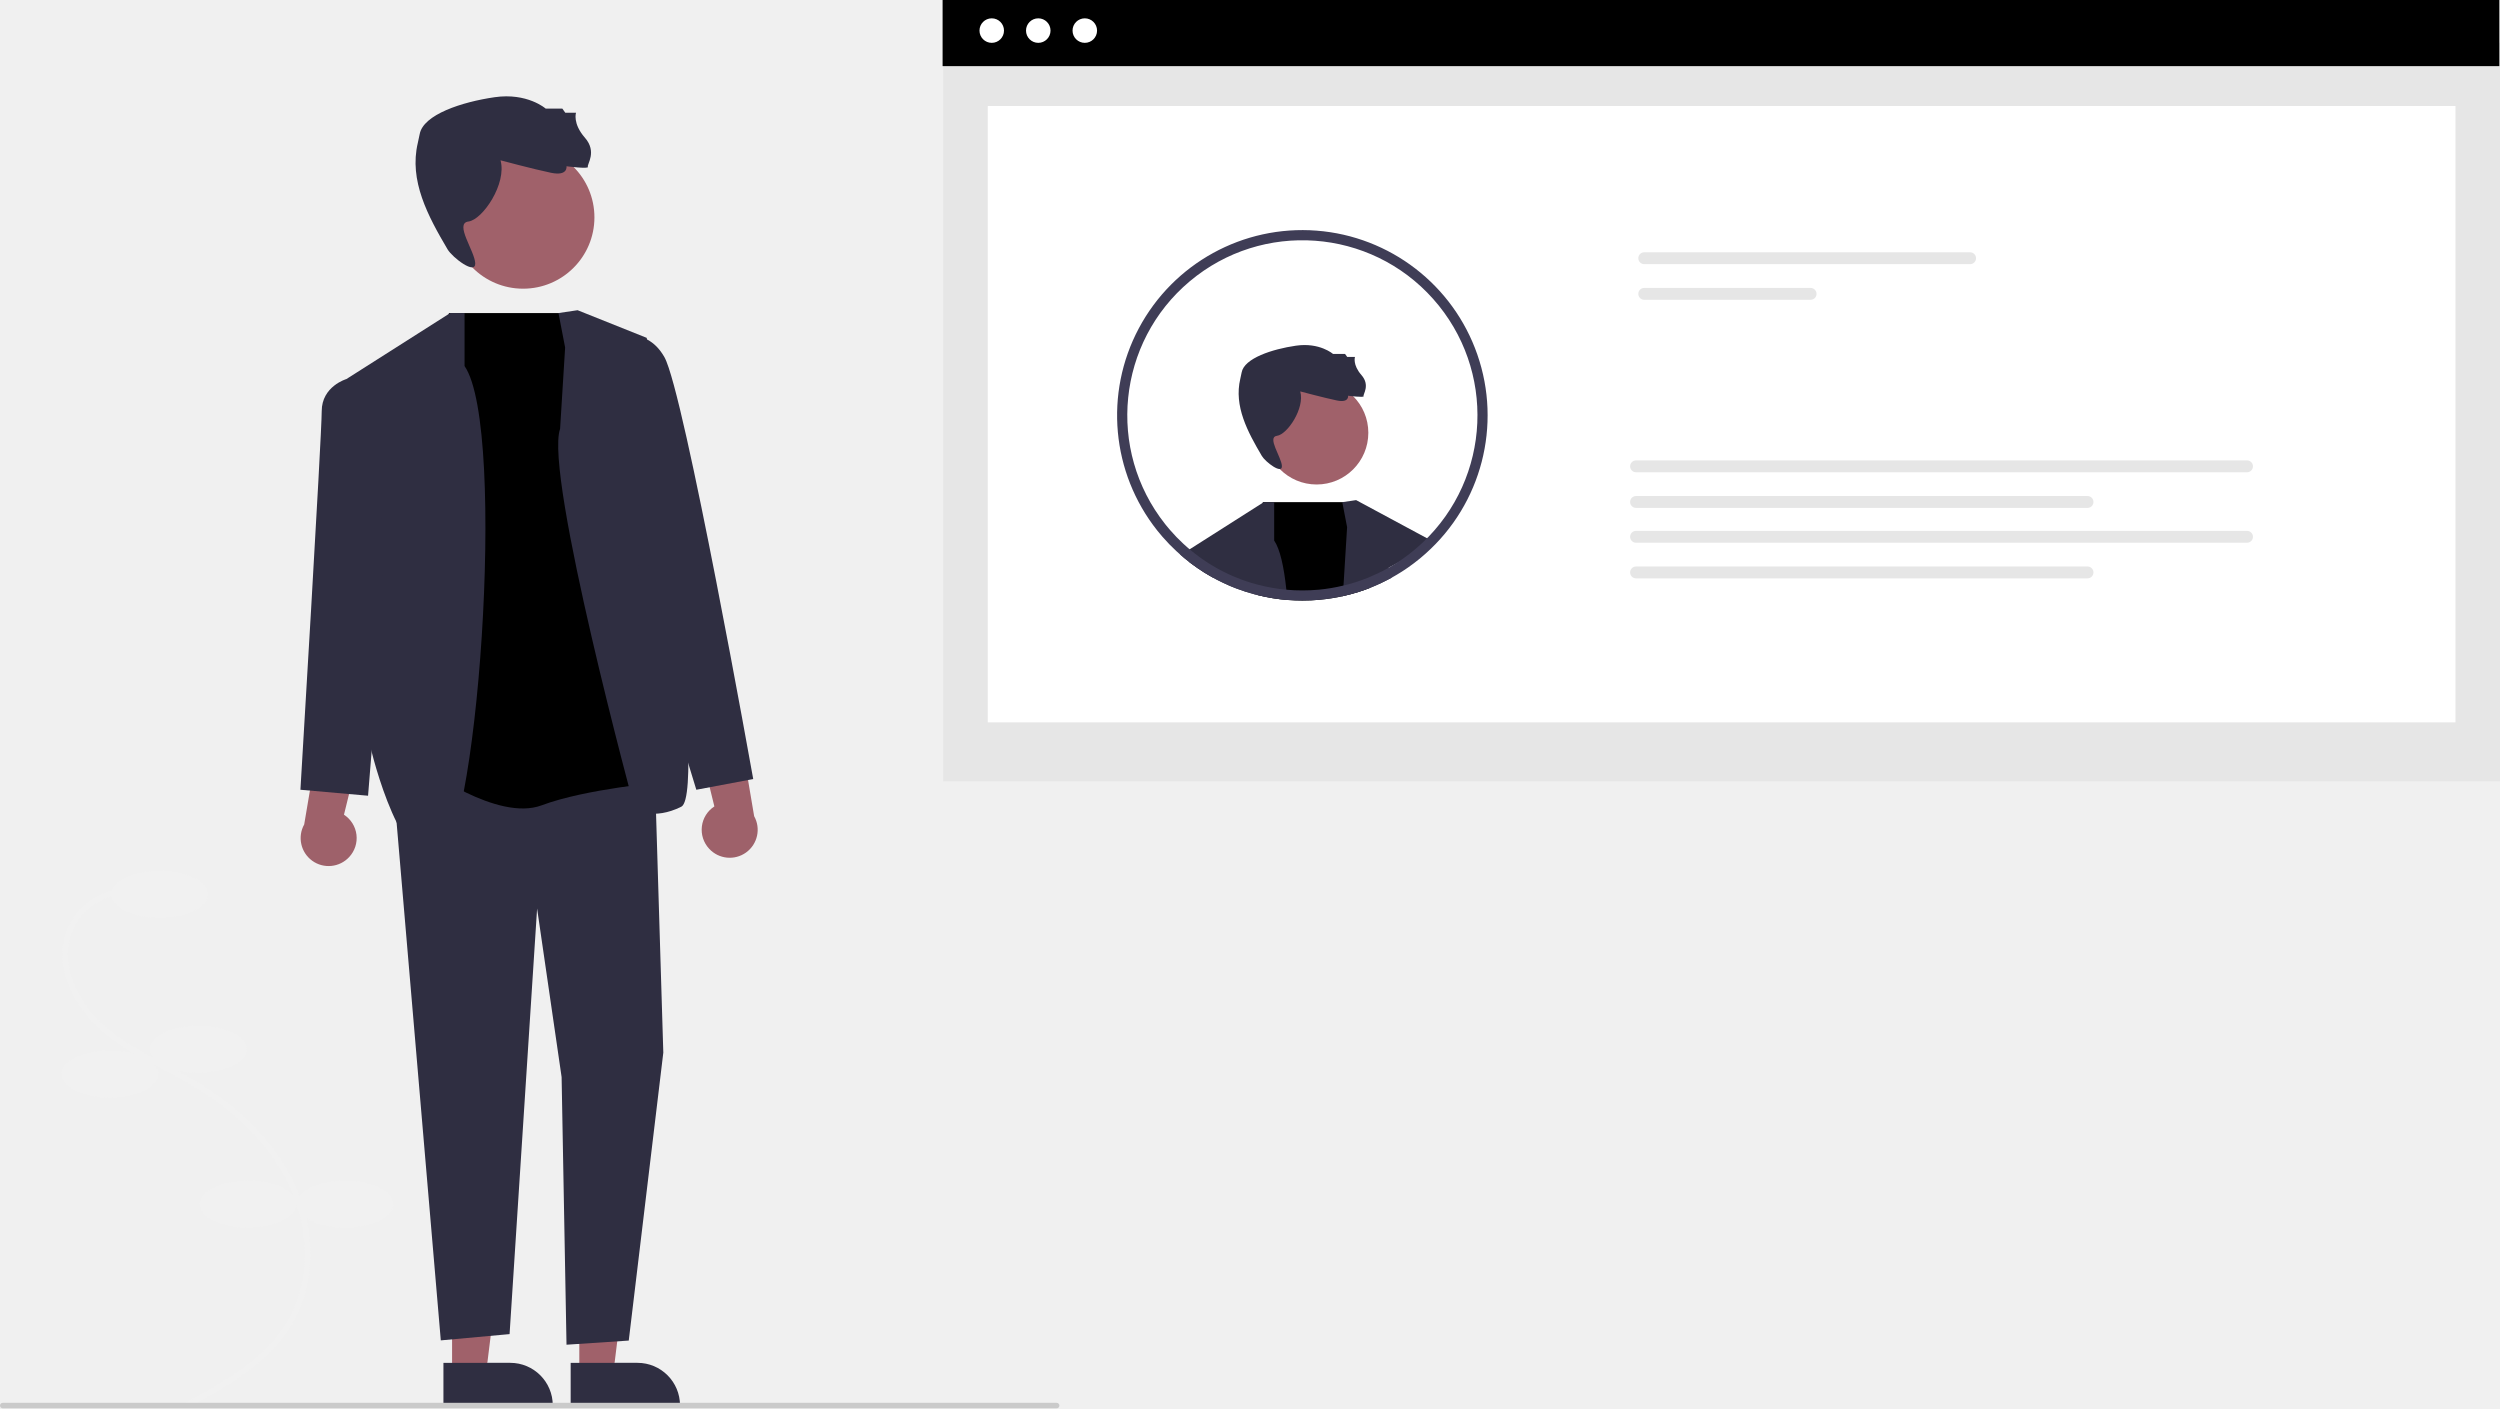
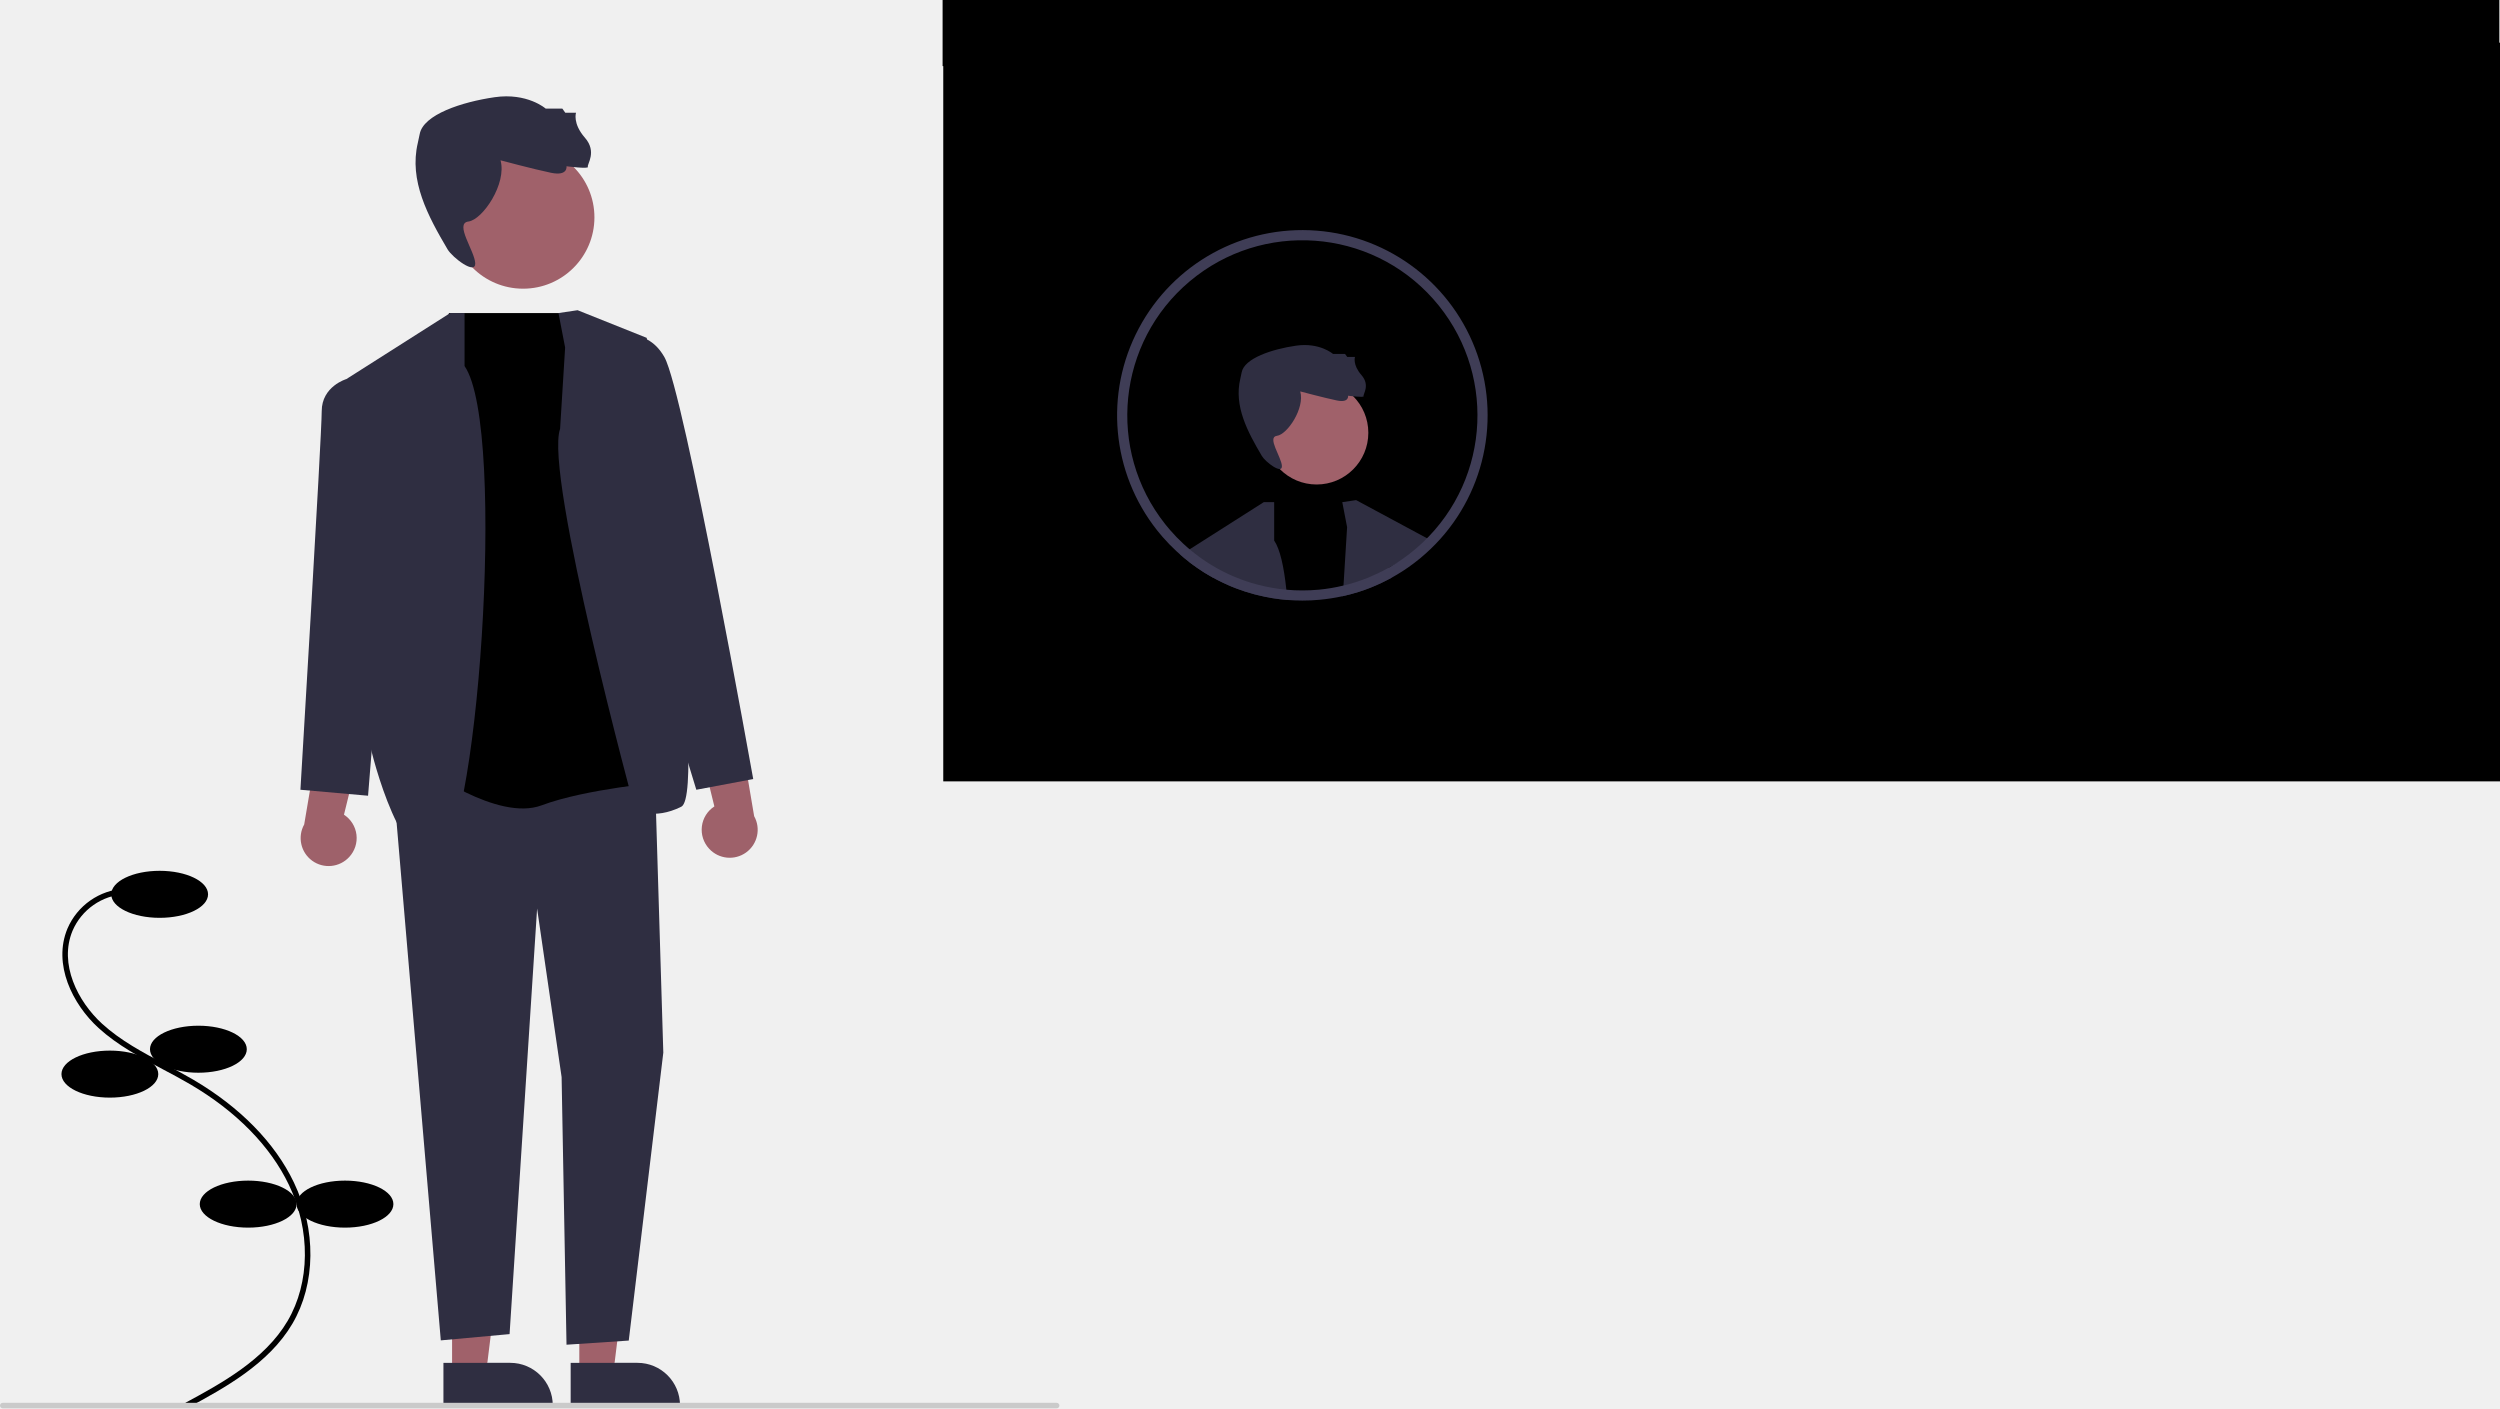
<svg xmlns="http://www.w3.org/2000/svg" id="f2473fb9-9653-4ee7-8806-669bab6c6842" data-name="Layer 1" width="903.807" height="509.145" viewBox="0 0 903.807 509.145">
-   <path d="M216.096,704.318l-.951-1.759c12.753-6.897,28.626-15.481,36.916-29.567,8.172-13.886,8.356-32.743.479-49.211-6.704-14.016-19.018-26.572-35.611-36.313-3.273-1.921-6.709-3.742-10.031-5.503-8.031-4.256-16.336-8.658-23.184-14.903-9.432-8.601-16.568-23.035-11.249-35.891a23.856,23.856,0,0,1,20.677-14.467l.113,1.997a21.861,21.861,0,0,0-18.948,13.248c-4.943,11.947,1.839,25.505,10.754,33.636,6.661,6.074,14.852,10.415,22.773,14.613,3.342,1.771,6.797,3.603,10.108,5.546,16.938,9.943,29.526,22.798,36.403,37.174,8.16,17.061,7.946,36.637-.559,51.089C245.211,688.572,229.068,697.303,216.096,704.318Z" transform="translate(-148.0965 -195.4274)" fill="#f1f1f1" />
-   <ellipse cx="57.72" cy="323.317" rx="17.5" ry="8.5" fill="#f1f1f1" />
-   <ellipse cx="71.72" cy="379.317" rx="17.5" ry="8.5" fill="#f1f1f1" />
-   <ellipse cx="39.72" cy="388.317" rx="17.5" ry="8.5" fill="#f1f1f1" />
-   <ellipse cx="89.72" cy="435.317" rx="17.5" ry="8.5" fill="#f1f1f1" />
-   <ellipse cx="124.72" cy="435.317" rx="17.5" ry="8.5" fill="#f1f1f1" />
-   <rect id="bc1144e2-c94b-4f66-aa77-0b454dfd4174" data-name="Rectangle 62" x="341.011" y="15.429" width="562.796" height="267.056" fill="#e6e6e6" />
-   <rect id="ad6bb9d5-2e55-4525-b077-6ac2d5f26b45" data-name="Rectangle 75" x="357.104" y="38.33" width="530.61" height="222.814" fill="#fff" />
+   <path d="M216.096,704.318l-.951-1.759c12.753-6.897,28.626-15.481,36.916-29.567,8.172-13.886,8.356-32.743.479-49.211-6.704-14.016-19.018-26.572-35.611-36.313-3.273-1.921-6.709-3.742-10.031-5.503-8.031-4.256-16.336-8.658-23.184-14.903-9.432-8.601-16.568-23.035-11.249-35.891a23.856,23.856,0,0,1,20.677-14.467l.113,1.997a21.861,21.861,0,0,0-18.948,13.248c-4.943,11.947,1.839,25.505,10.754,33.636,6.661,6.074,14.852,10.415,22.773,14.613,3.342,1.771,6.797,3.603,10.108,5.546,16.938,9.943,29.526,22.798,36.403,37.174,8.16,17.061,7.946,36.637-.559,51.089C245.211,688.572,229.068,697.303,216.096,704.318Z" transform="translate(-148.0965 -195.4274)" fill="#000" />
+   <ellipse cx="57.72" cy="323.317" rx="17.5" ry="8.5" fill="#000" />
+   <ellipse cx="71.72" cy="379.317" rx="17.5" ry="8.5" fill="#000" />
+   <ellipse cx="39.72" cy="388.317" rx="17.5" ry="8.5" fill="#000" />
+   <ellipse cx="89.72" cy="435.317" rx="17.5" ry="8.5" fill="#000" />
+   <ellipse cx="124.72" cy="435.317" rx="17.5" ry="8.5" fill="#000" />
+   <rect id="bc1144e2-c94b-4f66-aa77-0b454dfd4174" data-name="Rectangle 62" x="341.011" y="15.429" width="562.796" height="267.056" fill="##000" />
+   <rect id="ad6bb9d5-2e55-4525-b077-6ac2d5f26b45" data-name="Rectangle 75" x="357.104" y="38.33" width="530.61" height="222.814" fill="#000" />
  <rect id="a1fdfaec-ef9f-458a-9330-7bb8c38fec43" data-name="Rectangle 80" x="340.771" width="562.796" height="23.909" fill="#000000" />
-   <circle id="ac9f2818-2064-46b1-8104-b7d94390836e" data-name="Ellipse 90" cx="358.539" cy="11.059" r="4.431" fill="#fff" />
-   <circle id="bd067119-2054-4d5f-9303-2e8fa40cc410" data-name="Ellipse 91" cx="375.359" cy="11.059" r="4.431" fill="#fff" />
-   <circle id="ee5e9ca0-6fca-449b-8f84-cf683813bd65" data-name="Ellipse 92" cx="392.18" cy="11.059" r="4.431" fill="#fff" />
-   <path id="acae6c4c-8028-4596-98db-d9926d2ed09f" data-name="Path 142" d="M742.529,286.635a2.147,2.147,0,0,0,0,4.294H860.333a2.147,2.147,0,0,0,0-4.294Z" transform="translate(-148.0965 -195.4274)" fill="#e6e6e6" />
-   <path id="a061bcdc-636b-4d12-a036-d7339f47b36a" data-name="Path 143" d="M742.529,299.518a2.147,2.147,0,0,0,0,4.294H802.67a2.147,2.147,0,0,0,0-4.294Z" transform="translate(-148.0965 -195.4274)" fill="#e6e6e6" />
-   <path id="e4e4593e-e83d-4128-8cd7-f0323b36c2f2" data-name="Path 142" d="M739.564,361.871a2.147,2.147,0,0,0,0,4.294H960.447a2.147,2.147,0,0,0,0-4.294Z" transform="translate(-148.0965 -195.4274)" fill="#e6e6e6" />
-   <path id="bf45783c-1d79-4b4f-82bb-39fc8a52f7aa" data-name="Path 143" d="M739.564,374.754a2.147,2.147,0,0,0,0,4.294H902.785a2.147,2.147,0,0,0,0-4.294Z" transform="translate(-148.0965 -195.4274)" fill="#e6e6e6" />
-   <path id="b544fc92-6fc6-4255-93fb-dee32d880d89" data-name="Path 142" d="M739.564,387.345a2.147,2.147,0,0,0,0,4.294H960.447a2.147,2.147,0,0,0,0-4.294Z" transform="translate(-148.0965 -195.4274)" fill="#e6e6e6" />
-   <path id="e14bb681-aaa1-4454-9da9-28d0809a146c" data-name="Path 143" d="M739.564,400.227a2.147,2.147,0,0,0,0,4.294H902.785a2.147,2.147,0,0,0,0-4.294Z" transform="translate(-148.0965 -195.4274)" fill="#e6e6e6" />
+   <circle id="ac9f2818-2064-46b1-8104-b7d94390836e" data-name="Ellipse 90" cx="358.539" cy="11.059" r="4.431" fill="#000" />
+   <circle id="bd067119-2054-4d5f-9303-2e8fa40cc410" data-name="Ellipse 91" cx="375.359" cy="11.059" r="4.431" fill="#000" />
+   <circle id="ee5e9ca0-6fca-449b-8f84-cf683813bd65" data-name="Ellipse 92" cx="392.18" cy="11.059" r="4.431" fill="#000" />
+   <path id="acae6c4c-8028-4596-98db-d9926d2ed09f" data-name="Path 142" d="M742.529,286.635a2.147,2.147,0,0,0,0,4.294H860.333a2.147,2.147,0,0,0,0-4.294Z" transform="translate(-148.0965 -195.4274)" fill="##000" />
+   <path id="a061bcdc-636b-4d12-a036-d7339f47b36a" data-name="Path 143" d="M742.529,299.518a2.147,2.147,0,0,0,0,4.294H802.67a2.147,2.147,0,0,0,0-4.294Z" transform="translate(-148.0965 -195.4274)" fill="##000" />
+   <path id="e4e4593e-e83d-4128-8cd7-f0323b36c2f2" data-name="Path 142" d="M739.564,361.871a2.147,2.147,0,0,0,0,4.294H960.447a2.147,2.147,0,0,0,0-4.294Z" transform="translate(-148.0965 -195.4274)" fill="##000" />
+   <path id="bf45783c-1d79-4b4f-82bb-39fc8a52f7aa" data-name="Path 143" d="M739.564,374.754a2.147,2.147,0,0,0,0,4.294H902.785a2.147,2.147,0,0,0,0-4.294Z" transform="translate(-148.0965 -195.4274)" fill="##000" />
+   <path id="b544fc92-6fc6-4255-93fb-dee32d880d89" data-name="Path 142" d="M739.564,387.345a2.147,2.147,0,0,0,0,4.294H960.447a2.147,2.147,0,0,0,0-4.294Z" transform="translate(-148.0965 -195.4274)" fill="##000" />
+   <path id="e14bb681-aaa1-4454-9da9-28d0809a146c" data-name="Path 143" d="M739.564,400.227a2.147,2.147,0,0,0,0,4.294H902.785a2.147,2.147,0,0,0,0-4.294Z" transform="translate(-148.0965 -195.4274)" fill="#000" />
  <circle cx="475.989" cy="156.462" r="18.694" fill="#a0616a" />
  <path d="M618.165,336.934s8.724,2.337,13.242,3.272,4.05-1.714,4.05-1.714,5.92.779,5.608.156,2.493-3.895-.779-7.633-2.337-6.543-2.337-6.543h-2.804l-.779-1.091h-4.362s-4.823-4.229-13.391-2.983-18.701,4.54-19.636,9.681c-.127.697-.294,1.472-.488,2.29-2.343,9.891,2.635,19.146,7.799,27.903,1.269,2.152,7.407,6.844,7.25,3.625s-5.525-10.45-1.786-10.917S619.879,343.01,618.165,336.934Z" transform="translate(-148.0965 -195.4274)" fill="#2f2e41" />
  <path d="M613.48,412.325a65.38,65.38,0,0,1-10.699-1.758l.197-3.728L604.615,377.197l.015-.227h32.931l5.168,27.293.697,3.683c-1.364.53-2.743,1.031-4.152,1.47-.016,0-.016.015-.03.015-1.955.606-3.94,1.137-5.941,1.576a68.558,68.558,0,0,1-8.062,1.243,62.045,62.045,0,0,1-6.304.303C617.117,412.552,615.284,412.477,613.48,412.325Z" transform="translate(-148.0965 -195.4274)" fill="#000000" />
  <path d="M592.309,407.051c-1.364-.591-2.682-1.228-3.985-1.894l-.561-.288c-.379-.197-.773-.409-1.151-.621q-.774-.432-1.501-.864c-.47-.273-.955-.561-1.424-.849-.03-.015-.045-.03-.075-.03-1.637-1.046-3.243-2.122-4.789-3.288q-.386-.296-.773-.591l-.272-4.364.394-.243L604.615,377.197l.363-.227.03-.015,3.728.015v13.882c2.107,3.046,3.531,9.426,4.41,17.776.121,1.197.227,2.425.334,3.698a65.38,65.38,0,0,1-10.699-1.758c-.379-.076-.743-.167-1.122-.273a62.702,62.702,0,0,1-6.516-2.091c-.652-.243-1.288-.5-1.925-.758l-.061-.03C592.885,407.294,592.582,407.173,592.309,407.051Z" transform="translate(-148.0965 -195.4274)" fill="#2f2e41" />
  <path d="M586.612,404.248q-.774-.432-1.501-.864c-.47-.273-.955-.561-1.424-.849-.03-.015-.045-.03-.075-.03-1.637-1.046-3.243-2.122-4.789-3.288q-.386-.296-.773-.591c-.121-.106-.242-.197-.379-.303-.969-.743-1.909-1.515-2.819-2.334-.045-.03-.075-.076-.121-.106a10.422,10.422,0,0,1,3.046-1.622l1.076.318,7.668,2.303.045,3.107Z" transform="translate(-148.0965 -195.4274)" fill="#2f2e41" />
  <path d="M651.184,404.293c-.455.242-.909.485-1.364.712-.107.061-.197.106-.288.152-.607.303-1.197.606-1.803.894-.016.015-.046.015-.046.03-.03.015-.075.03-.106.045-1.364.652-2.743,1.258-4.153,1.818-1.364.53-2.743,1.031-4.152,1.47-.016,0-.016.015-.03.015-1.955.606-3.94,1.137-5.941,1.576a12.506,12.506,0,0,1,.485-3.683l.015-.212,1.304-21.095-1.743-9.047,5.001-.743L665.869,391.033s-3.031,3.031-15.473,9.487C649.296,401.091,650.911,402.99,651.184,404.293Z" transform="translate(-148.0965 -195.4274)" fill="#2f2e41" />
  <path d="M624.907,408.612c-1.971.182-3.971.273-5.971.273-1.94,0-3.865-.076-5.789-.258.121,1.197.227,2.425.334,3.698,1.803.152,3.637.227,5.456.227a62.045,62.045,0,0,0,6.304-.303,68.558,68.558,0,0,0,8.062-1.243,12.506,12.506,0,0,1,.485-3.683l.015-.212A62.996,62.996,0,0,1,624.907,408.612Zm57.268-85.047A66.972,66.972,0,1,0,566.441,387.184c.606.758,1.228,1.515,1.864,2.243.061.061.091.106.136.152a63.821,63.821,0,0,0,4.986,5.137c.425.394.864.788,1.303,1.167.046.03.076.076.121.106.909.818,1.849,1.591,2.819,2.334.137.106.258.197.379.303q.387.296.773.591c1.546,1.167,3.152,2.243,4.789,3.288.03,0,.045.015.075.03.47.288.955.576,1.424.849q.728.432,1.501.864c.379.212.773.424,1.151.621l.561.288c1.303.667,2.622,1.303,3.985,1.894.273.121.576.242.849.364l.061.03c.636.258,1.273.515,1.925.758a62.702,62.702,0,0,0,6.516,2.091c.379.106.743.197,1.122.273a65.38,65.38,0,0,0,10.699,1.758c1.803.152,3.637.227,5.456.227a62.045,62.045,0,0,0,6.304-.303,68.558,68.558,0,0,0,8.062-1.243c2.001-.439,3.986-.97,5.941-1.576.015,0,.015-.015.03-.015,1.409-.439,2.788-.94,4.152-1.47,1.41-.561,2.789-1.167,4.153-1.818.03-.015.075-.03.106-.045,0-.015.03-.015.046-.03.606-.288,1.197-.591,1.803-.894.091-.046.181-.091.288-.152.454-.227.909-.47,1.364-.712.03-.015.045-.03.075-.045,1.197-.667,2.38-1.364,3.547-2.106.318-.197.636-.394.955-.621.47-.288.924-.606,1.364-.924.591-.409,1.182-.833,1.758-1.273a4.679,4.679,0,0,0,.545-.409c1.41-1.061,2.773-2.182,4.076-3.364a66.914,66.914,0,0,0,18.67-71.984Zm-19.807,68.074a64.792,64.792,0,0,1-5.152,4.364c-.394.303-.804.606-1.212.879-.394.303-.788.591-1.197.864-.349.243-.697.485-1.061.712-.03.03-.075.045-.106.076-.258.182-.531.349-.788.515-.804.5-1.637,1-2.455,1.47-.197.106-.379.227-.576.333-.107.061-.212.121-.334.182-.454.258-.909.485-1.364.727-.061.045-.136.061-.197.106a.112.112,0,0,0-.061.03c-.318.167-.636.318-.955.47-.273.136-.531.273-.804.394-1.106.53-2.243,1.03-3.379,1.5-1.197.485-2.409.924-3.637,1.334-.303.106-.622.227-.94.318-1.44.455-2.879.864-4.349,1.197a62.996,62.996,0,0,1-8.895,1.5c-1.971.182-3.971.273-5.971.273-1.94,0-3.865-.076-5.789-.258a62.373,62.373,0,0,1-10.169-1.788c-.121-.03-.258-.061-.379-.091a58.111,58.111,0,0,1-8.017-2.728c-.136-.061-.288-.106-.409-.167-.152-.061-.288-.106-.409-.167-.152-.061-.288-.121-.424-.182-1.137-.5-2.243-1.046-3.349-1.606l-.516-.273c-.985-.515-1.955-1.046-2.91-1.637-.333-.182-.682-.394-1.015-.606-.379-.227-.758-.47-1.122-.712q-.135-.091-.272-.182c-.849-.576-1.712-1.152-2.531-1.773-.576-.424-1.137-.833-1.697-1.273-.364-.273-.727-.561-1.076-.864-.227-.167-.454-.364-.682-.561-.303-.258-.606-.515-.909-.788-.47-.379-.909-.803-1.334-1.197a60.229,60.229,0,0,1-4.834-5.001c-.515-.576-1-1.152-1.47-1.758a3.647,3.647,0,0,1-.303-.379,63.298,63.298,0,1,1,93.048,6.744Z" transform="translate(-148.0965 -195.4274)" fill="#3f3d56" />
  <polygon points="163.436 496.698 175.696 496.697 181.528 449.409 163.434 449.41 163.436 496.698" fill="#a0616a" />
  <path d="M308.406,688.123l24.144-.001h.001A15.387,15.387,0,0,1,347.937,703.508v.5l-39.531.001Z" transform="translate(-148.0965 -195.4274)" fill="#2f2e41" />
  <polygon points="209.436 496.698 221.696 496.697 227.528 449.409 209.434 449.41 209.436 496.698" fill="#a0616a" />
  <path d="M354.406,688.123l24.144-.001h.001A15.387,15.387,0,0,1,393.937,703.508v.5l-39.531.001Z" transform="translate(-148.0965 -195.4274)" fill="#2f2e41" />
  <path d="M274.333,505.267a10.056,10.056,0,0,0-1.883-15.304l8.518-34.705-17.492,6.233-5.407,32.001a10.11,10.11,0,0,0,16.265,11.775Z" transform="translate(-148.0965 -195.4274)" fill="#9e616a" />
  <path d="M404.474,502.267a10.056,10.056,0,0,1,1.883-15.304L397.839,452.259l17.492,6.233,5.407,32.001a10.11,10.11,0,0,1-16.265,11.775Z" transform="translate(-148.0965 -195.4274)" fill="#9e616a" />
  <polygon points="142.367 285.513 159.36 484.578 184.224 482.311 194.175 328.461 203.033 389.379 204.807 486.145 227.307 484.645 239.801 380.545 236.736 279.728 151.319 271.078 142.367 285.513" fill="#2f2e41" />
  <circle cx="189.112" cy="78.582" r="25.786" fill="#a0616a" />
  <path d="M329.043,253.381s12.033,3.223,18.265,4.513,5.587-2.364,5.587-2.364,8.165,1.074,7.736.215,3.438-5.372-1.074-10.529-3.223-9.025-3.223-9.025h-3.868l-1.074-1.504H345.374s-6.652-5.833-18.471-4.114-25.795,6.263-27.084,13.354c-.175.962-.405,2.03-.672,3.159-3.232,13.644,3.635,26.409,10.757,38.487,1.75,2.968,10.217,9.441,10,5s-7.621-14.414-2.464-15.059S331.407,261.762,329.043,253.381Z" transform="translate(-148.0965 -195.4274)" fill="#2f2e41" />
  <path d="M310.376,308.604h45.412l32.11,169.575s-27.994,2.394-43.994,8.394-42.598-13.706-42.598-13.706Z" transform="translate(-148.0965 -195.4274)" fill="#000000" />
  <path d="M316.045,327.754V308.604l-5.142-.031-37.567,23.885,8.152,130.863s9.648,43.658,24.282,43.205S331.687,350.435,316.045,327.754Z" transform="translate(-148.0965 -195.4274)" fill="#2f2e41" />
  <path d="M285.404,336.073l-12.067-3.615s-8.933,2.615-8.933,11.615-7.697,136.868-7.697,136.868l24.451,2.161,5.246-65.029Z" transform="translate(-148.0965 -195.4274)" fill="#2f2e41" />
  <path d="M352.404,321.073l-2.405-12.469,6.905-1.031,25,10s22.5,164.5,12.5,169.5-16.752,1.126-16.752,1.126S344.76,366.873,350.582,350.473Z" transform="translate(-148.0965 -195.4274)" fill="#2f2e41" />
  <path d="M364.404,320.073l4.267-1.857s12.523-6.206,19.628,6.326,32.105,152.531,32.105,152.531l-20.57,3.868-15.379-50.384Z" transform="translate(-148.0965 -195.4274)" fill="#2f2e41" />
  <path d="M530.096,704.573h-381a1,1,0,1,1,0-2h381a1,1,0,0,1,0,2Z" transform="translate(-148.0965 -195.4274)" fill="#cacaca" />
</svg>
